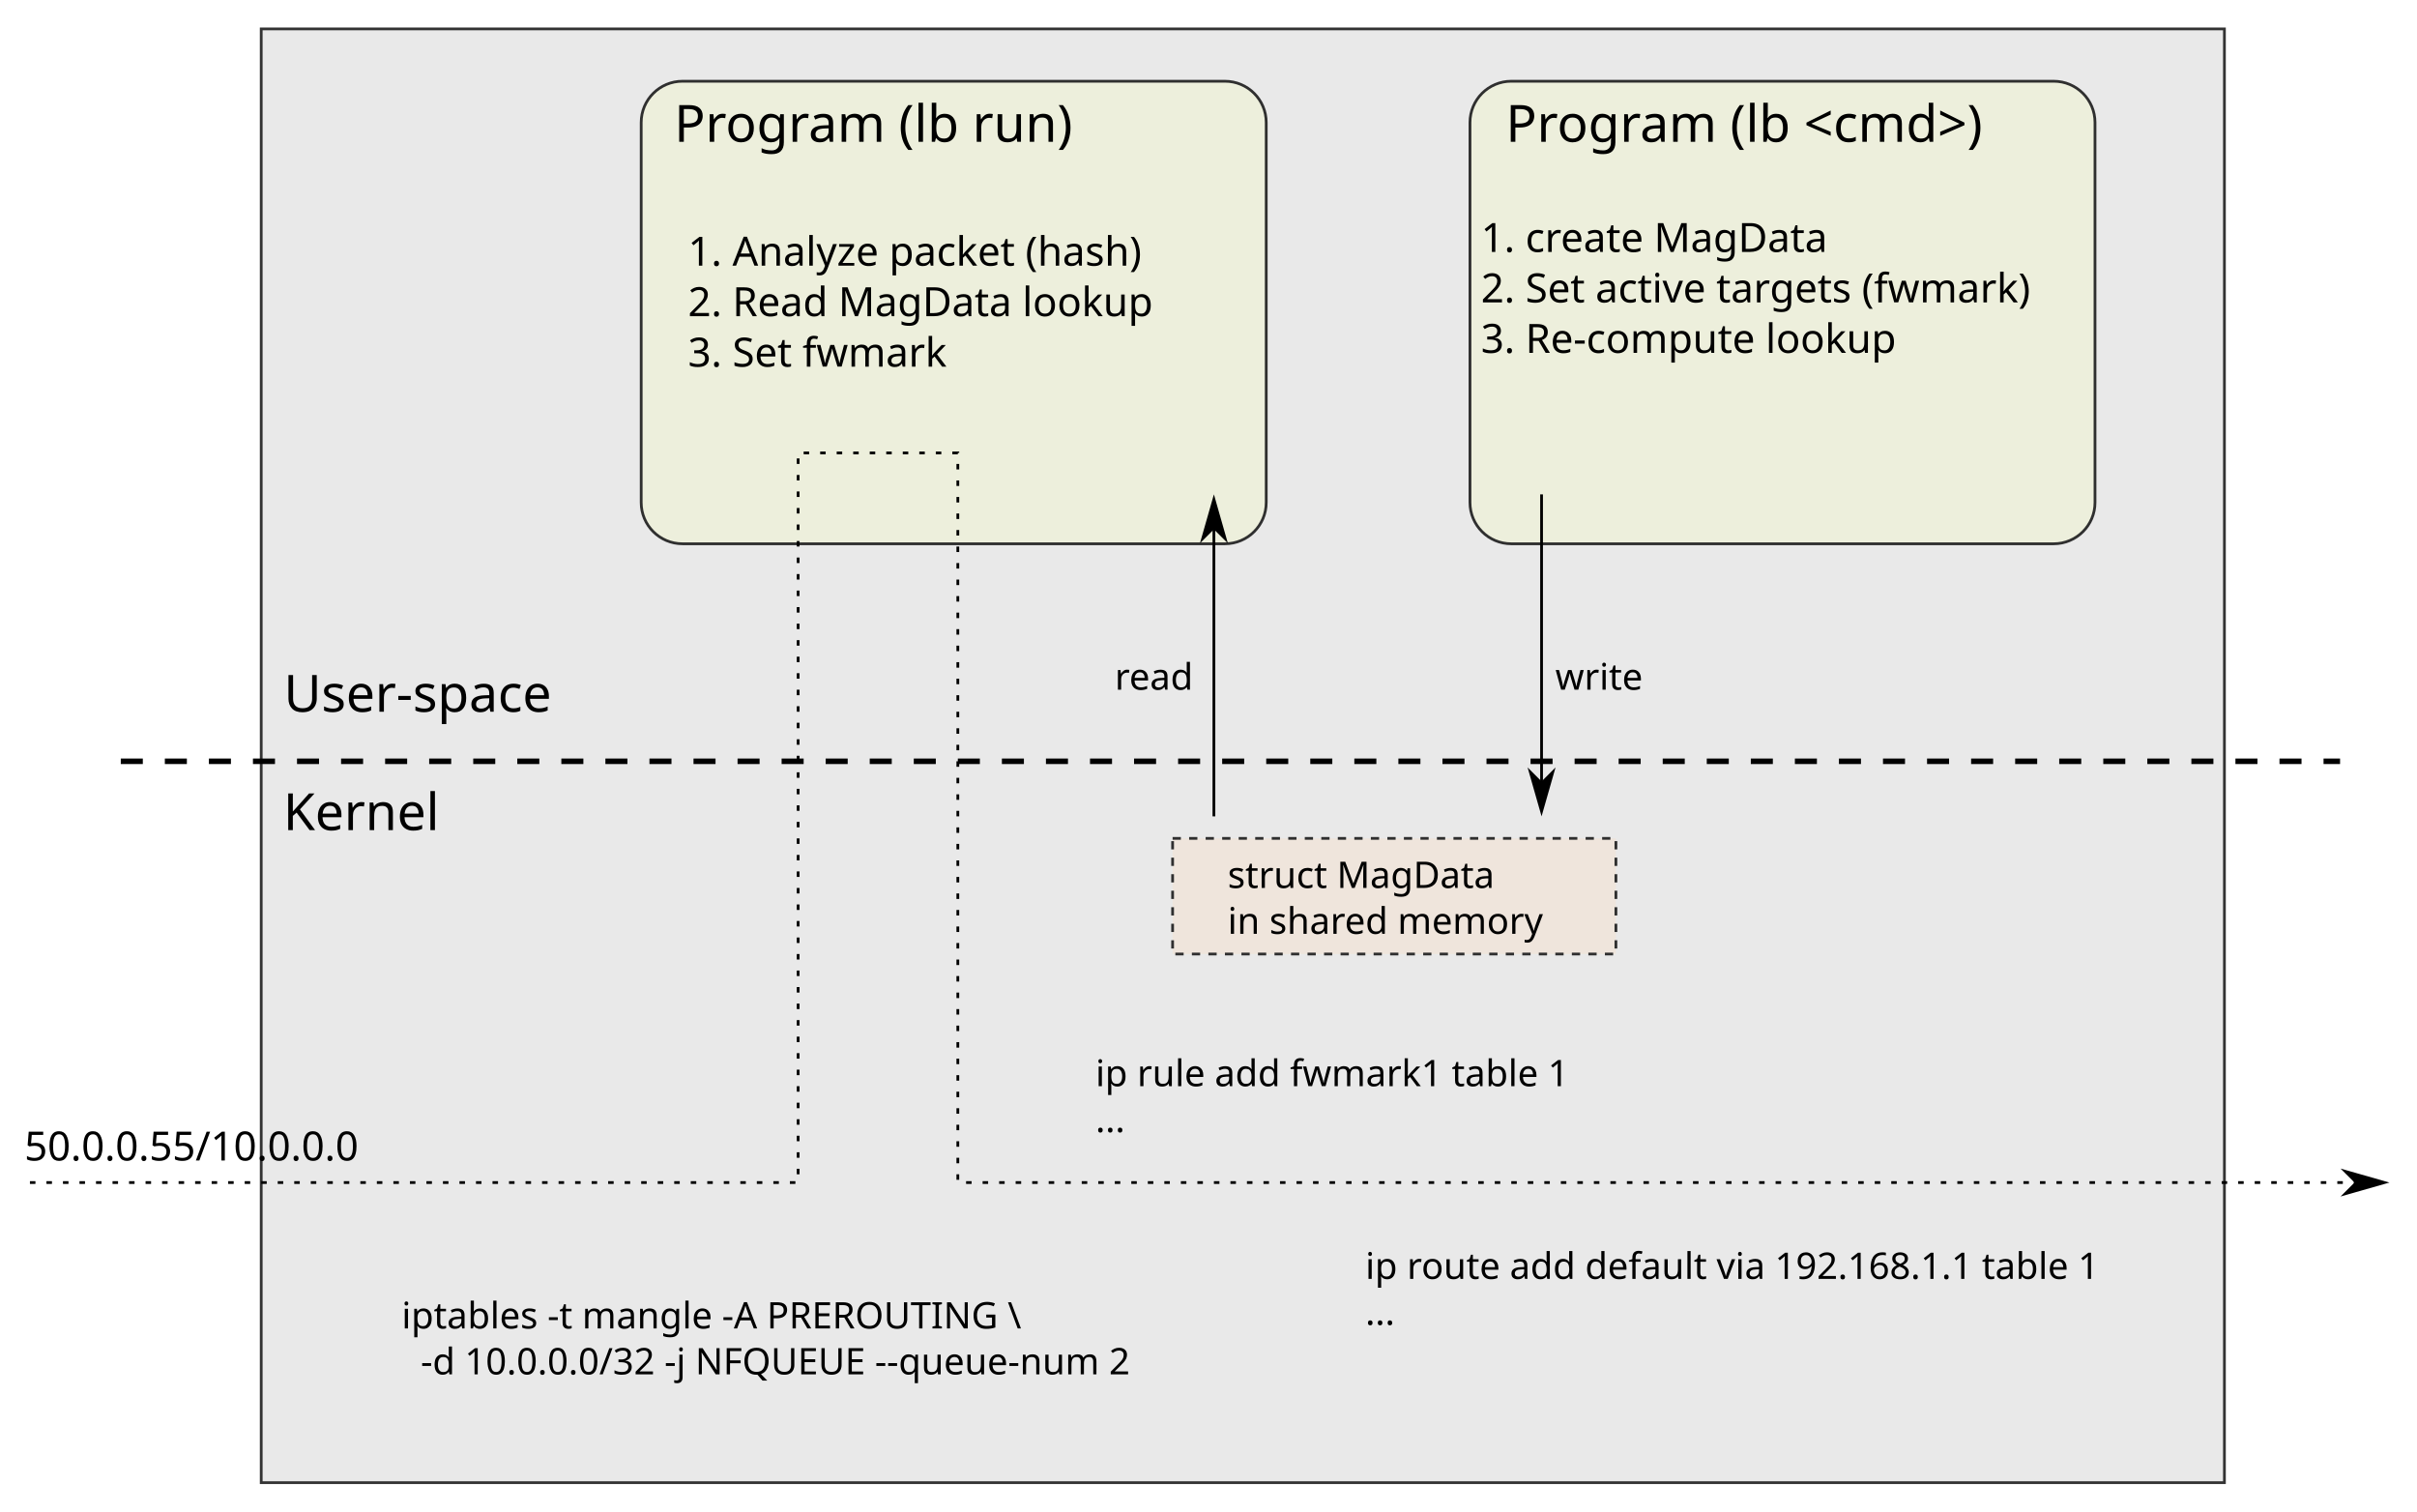
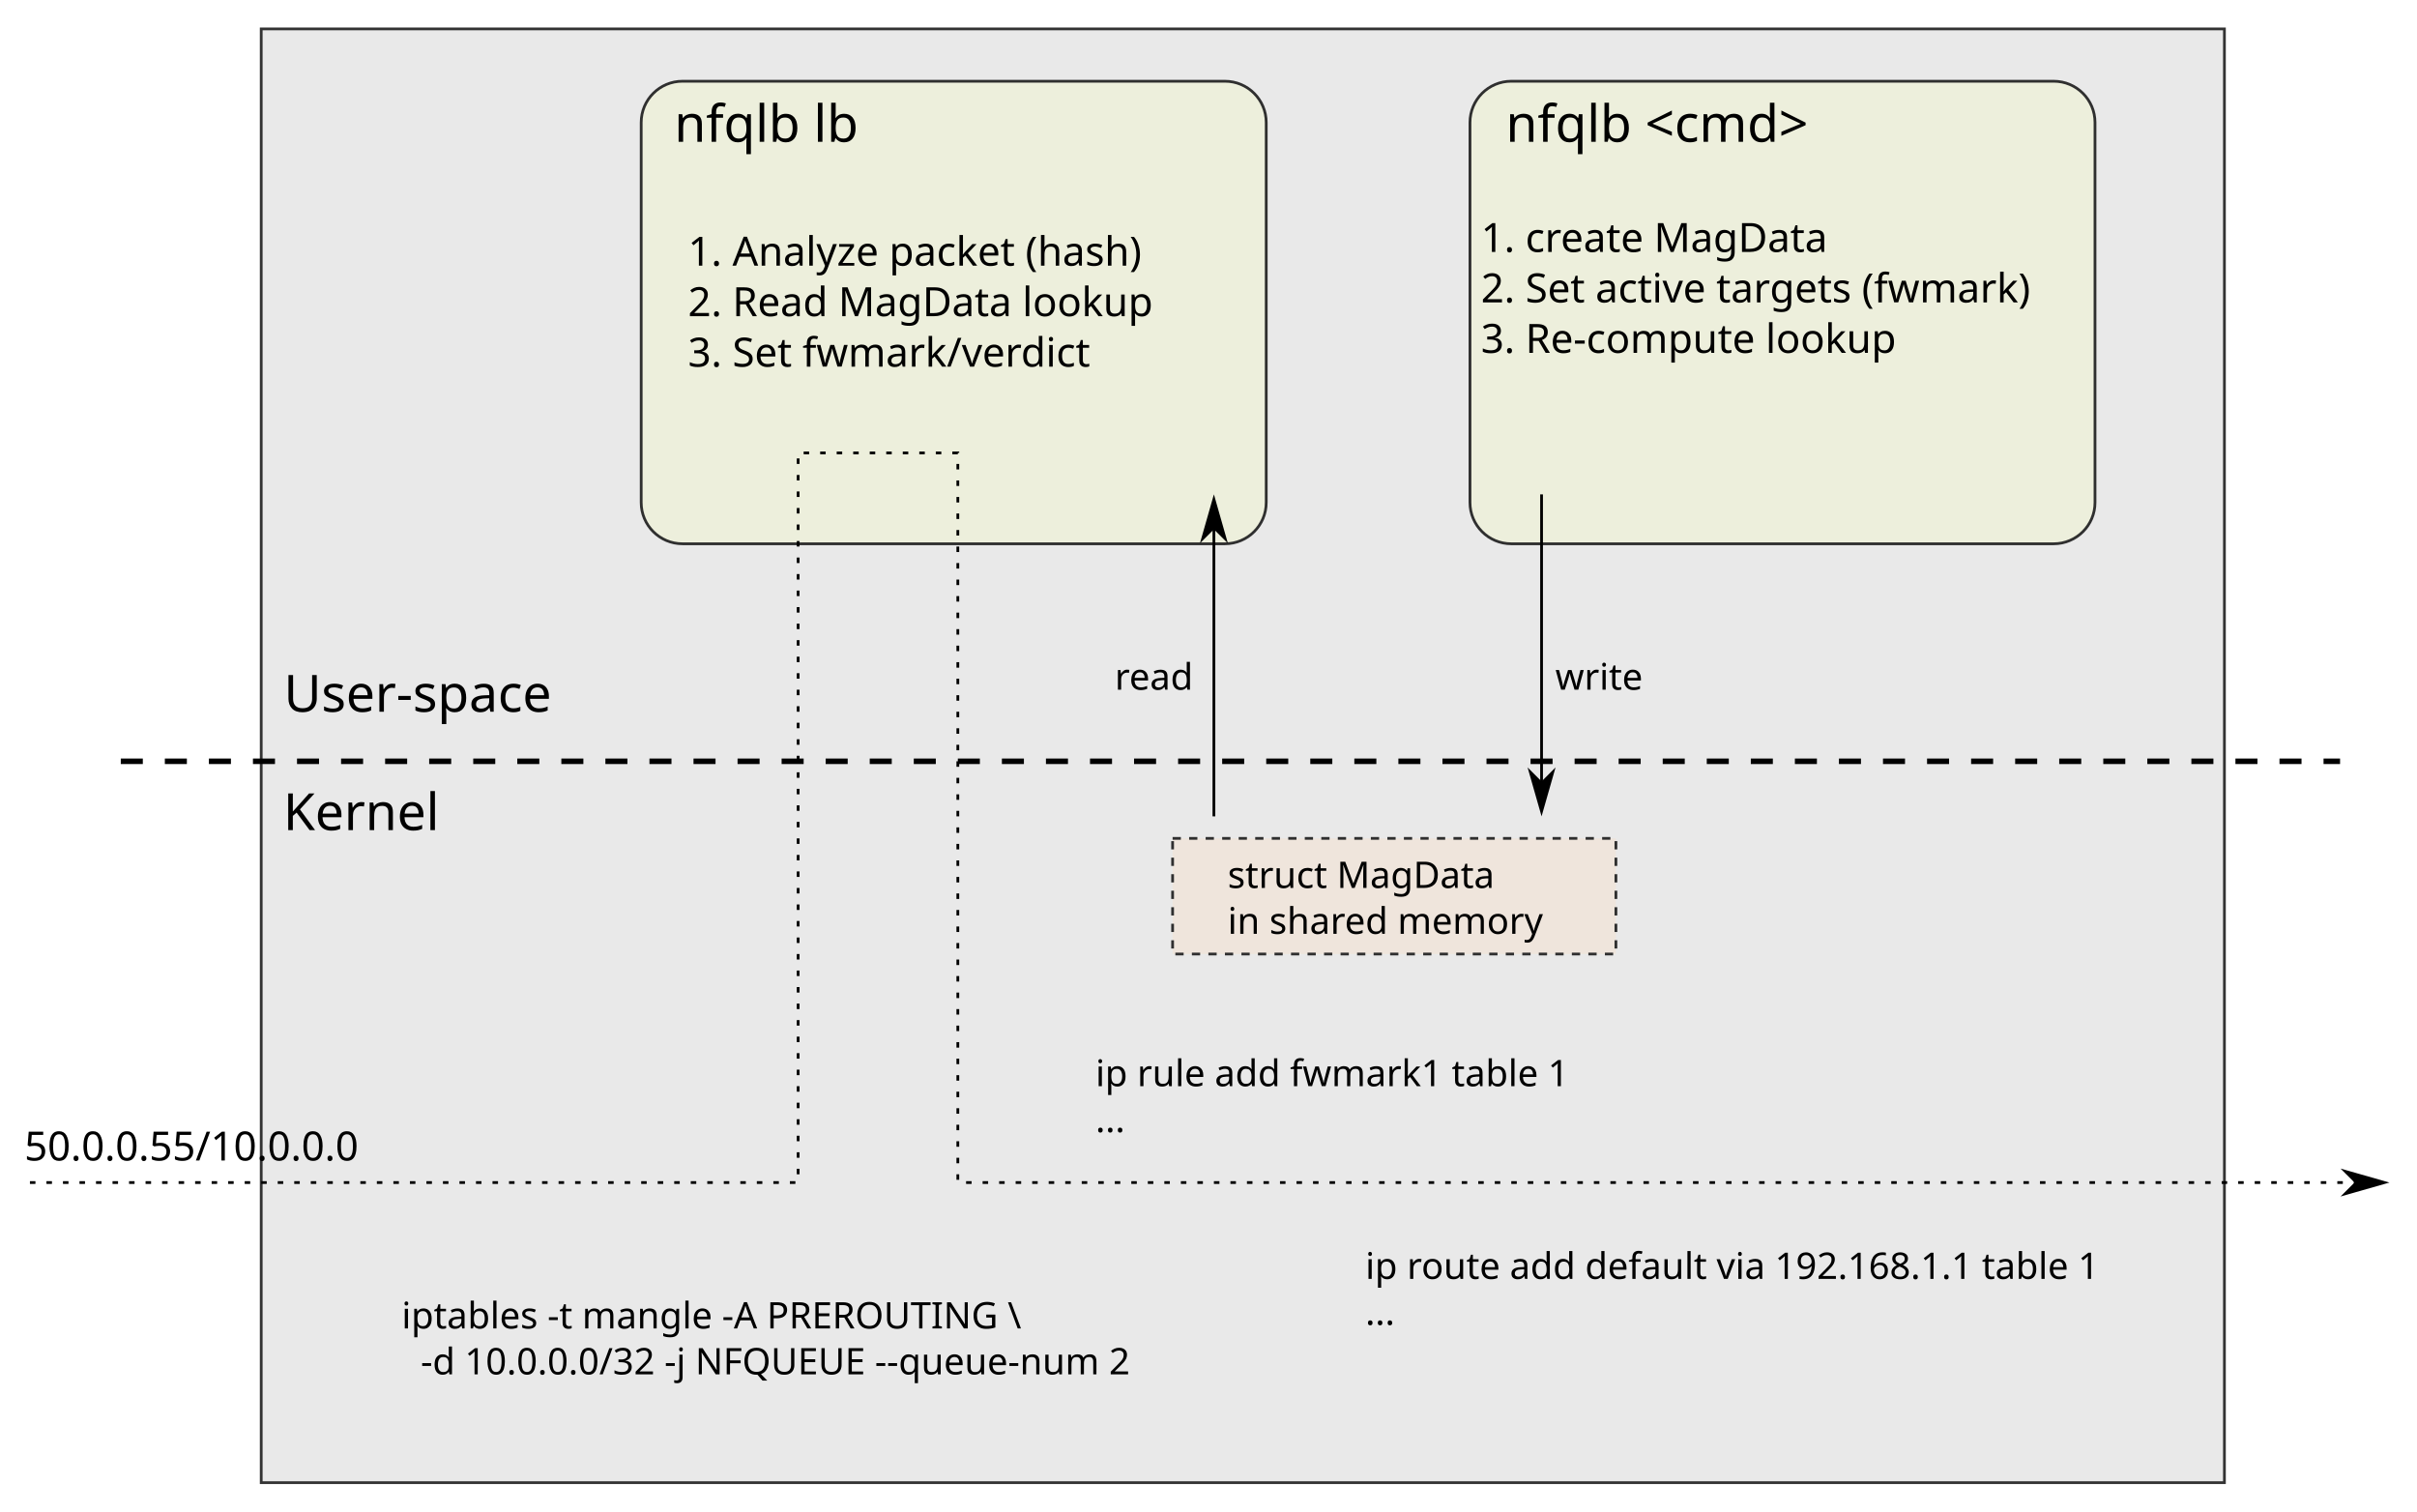
<svg xmlns="http://www.w3.org/2000/svg" xmlns:xlink="http://www.w3.org/1999/xlink" width="877.81" height="549" viewBox="0 0 877.81 549" version="1.1" id="SVGRoot">
  <defs id="defs3737">
    <marker style="overflow:visible" id="marker1492" refX="0" refY="0" orient="auto">
      <path transform="matrix(-0.8,0,0,-0.8,-10,0)" style="fill:#000000;fill-opacity:1;fill-rule:evenodd;stroke:#000000;stroke-width:1pt;stroke-opacity:1" d="M 0,0 5,-5 -12.5,0 5,5 Z" id="path1490" />
    </marker>
    <marker style="overflow:visible" id="marker1210" refX="0" refY="0" orient="auto">
      <path transform="matrix(-0.8,0,0,-0.8,-10,0)" style="fill:#000000;fill-opacity:1;fill-rule:evenodd;stroke:#000000;stroke-width:1pt;stroke-opacity:1" d="M 0,0 5,-5 -12.5,0 5,5 Z" id="path1208" />
    </marker>
    <marker orient="auto" refY="0" refX="0" id="Arrow1Lend" style="overflow:visible">
      <path id="path893" d="M 0,0 5,-5 -12.5,0 5,5 Z" style="fill:#000000;fill-opacity:1;fill-rule:evenodd;stroke:#000000;stroke-width:1pt;stroke-opacity:1" transform="matrix(-0.8,0,0,-0.8,-10,0)" />
    </marker>
    <marker orient="auto" refY="0" refX="0" id="marker5317" style="overflow:visible">
      <path id="path5315" d="m -2.5,-1 c 0,2.76 -2.24,5 -5,5 -2.76,0 -5,-2.24 -5,-5 0,-2.76 2.24,-5 5,-5 2.76,0 5,2.24 5,5 z" style="fill:#000000;fill-opacity:1;fill-rule:evenodd;stroke:#000000;stroke-width:1pt;stroke-opacity:1" transform="matrix(0.8,0,0,0.8,5.92,0.8)" />
    </marker>
  </defs>
  <g id="layer1" transform="translate(-70.13151,-78.5)">
    <rect style="opacity:0.8;vector-effect:none;fill:#e4e4e4;fill-opacity:1;stroke:#000000;stroke-width:1;stroke-linecap:butt;stroke-linejoin:miter;stroke-miterlimit:4;stroke-dasharray:none;stroke-dashoffset:0;stroke-opacity:1" id="rect849" width="713" height="528" x="165" y="89" />
    <path style="fill:none;stroke:#000000;stroke-width:2;stroke-linecap:butt;stroke-linejoin:miter;stroke-miterlimit:4;stroke-dasharray:8, 8;stroke-dashoffset:0;stroke-opacity:1" d="M 114,355 H 920" id="path851" />
    <text xml:space="preserve" style="font-style:normal;font-weight:normal;font-size:18.667px;line-height:1.25;font-family:sans-serif;letter-spacing:0px;word-spacing:0px;fill:#000000;fill-opacity:1;stroke:none" x="173" y="380" id="text855">
      <tspan id="tspan853" x="173" y="380">Kernel</tspan>
    </text>
    <text xml:space="preserve" style="font-style:normal;font-weight:normal;font-size:18.667px;line-height:1.25;font-family:sans-serif;letter-spacing:0px;word-spacing:0px;fill:#000000;fill-opacity:1;stroke:none" x="173.21" y="337" id="text859">
      <tspan id="tspan857" x="173.21" y="337">User-space</tspan>
    </text>
    <text xml:space="preserve" style="font-style:normal;font-weight:normal;font-size:13.333px;line-height:1.25;font-family:sans-serif;letter-spacing:0px;word-spacing:0px;fill:#000000;fill-opacity:1;stroke:none" x="216" y="561" id="text863">
      <tspan id="tspan861" x="216" y="561">iptables -t mangle -A PREROUTING \</tspan>
      <tspan x="216" y="577.667" id="tspan865">  -d 10.0.0.0/32 -j NFQUEUE --queue-num 2</tspan>
    </text>
    <rect style="opacity:0.8;vector-effect:none;fill:#eef0d8;fill-opacity:1;stroke:#000000;stroke-width:1;stroke-linecap:butt;stroke-linejoin:miter;stroke-miterlimit:4;stroke-dasharray:none;stroke-dashoffset:0;stroke-opacity:1" id="rect867" width="227" height="168" x="303" y="108" ry="15" />
    <text xml:space="preserve" style="font-style:normal;font-weight:normal;font-size:14.667px;line-height:1.25;font-family:sans-serif;letter-spacing:0px;word-spacing:0px;fill:#000000;fill-opacity:1;stroke:none" x="320" y="175" id="text874">
      <tspan id="tspan872" x="320" y="175">1. Analyze packet (hash)</tspan>
      <tspan x="320" y="193.333" id="tspan876">2. Read MagData lookup</tspan>
-       <tspan x="320" y="211.667" id="tspan886">3. Set fwmark</tspan>
+       <tspan x="320" y="211.667" id="tspan886">3. Set fwmark/verdict</tspan>
    </text>
    <rect style="opacity:0.8;vector-effect:none;fill:#f0e4d8;fill-opacity:1;stroke:#000000;stroke-width:1;stroke-linecap:butt;stroke-linejoin:miter;stroke-miterlimit:4;stroke-dasharray:3, 3;stroke-dashoffset:0;stroke-opacity:1" id="rect878" width="161" height="42" x="496" y="383" />
    <text xml:space="preserve" style="font-style:normal;font-weight:normal;font-size:13.333px;line-height:1.25;font-family:sans-serif;letter-spacing:0px;word-spacing:0px;fill:#000000;fill-opacity:1;stroke:none" x="516" y="401" id="text882">
      <tspan id="tspan880" x="516" y="401">struct MagData</tspan>
      <tspan x="516" y="417.667" id="tspan884">in shared memory</tspan>
    </text>
    <path style="fill:none;stroke:#000000;stroke-width:1px;stroke-linecap:butt;stroke-linejoin:miter;stroke-opacity:1;marker-end:url(#Arrow1Lend)" d="M 511,375 V 260" id="path888" />
    <text xml:space="preserve" style="font-style:normal;font-weight:normal;font-size:13.333px;line-height:1.25;font-family:sans-serif;letter-spacing:0px;word-spacing:0px;fill:#000000;fill-opacity:1;stroke:none" x="475" y="329" id="text1180">
      <tspan id="tspan1178" x="475" y="329">read</tspan>
    </text>
    <text xml:space="preserve" style="font-style:normal;font-weight:normal;font-size:18.667px;line-height:1.25;font-family:sans-serif;letter-spacing:0px;word-spacing:0px;fill:#000000;fill-opacity:1;stroke:none" x="315" y="130" id="text1184">
-       <tspan id="tspan1182" x="315" y="130">Program (lb run)</tspan>
+       <tspan id="tspan1182" x="315" y="130">nfqlb lb</tspan>
    </text>
    <use x="0" y="0" xlink:href="#rect867" id="use1186" transform="translate(301)" width="100%" height="100%" />
    <text id="text1190" y="130" x="617" style="font-style:normal;font-weight:normal;font-size:18.667px;line-height:1.25;font-family:sans-serif;letter-spacing:0px;word-spacing:0px;fill:#000000;fill-opacity:1;stroke:none" xml:space="preserve">
-       <tspan y="130" x="617" id="tspan1188">Program (lb &lt;cmd&gt;)</tspan>
+       <tspan y="130" x="617" id="tspan1188">nfqlb &lt;cmd&gt;</tspan>
    </text>
    <text xml:space="preserve" style="font-style:normal;font-weight:normal;font-size:14.667px;line-height:1.25;font-family:sans-serif;letter-spacing:0px;word-spacing:0px;fill:#000000;fill-opacity:1;stroke:none" x="608" y="170" id="text1194">
      <tspan id="tspan1192" x="608" y="170">1. create MagData</tspan>
      <tspan x="608" y="188.333" id="tspan1196">2. Set active targets (fwmark)</tspan>
      <tspan x="608" y="206.667" id="tspan1198">3. Re-compute lookup</tspan>
    </text>
    <path id="path1206" d="m 630,258.059 v 115" style="fill:none;stroke:#000000;stroke-width:1px;stroke-linecap:butt;stroke-linejoin:miter;stroke-opacity:1;marker-end:url(#marker1210)" />
    <path style="fill:none;stroke:#000000;stroke-width:1;stroke-linecap:butt;stroke-linejoin:miter;stroke-miterlimit:4;stroke-dasharray:2, 4;stroke-dashoffset:0;stroke-opacity:1;marker-end:url(#marker1492)" d="M 81,508 H 360 V 243 h 58 v 265 h 518" id="path1482" />
    <text xml:space="preserve" style="font-style:normal;font-weight:normal;font-size:13.333px;line-height:1.25;font-family:sans-serif;letter-spacing:0px;word-spacing:0px;fill:#000000;fill-opacity:1;stroke:none" x="468" y="473" id="text1538">
      <tspan id="tspan1536" x="468" y="473">ip rule add fwmark1 table 1</tspan>
      <tspan x="468" y="489.667" id="tspan1548">...</tspan>
    </text>
    <text xml:space="preserve" style="font-style:normal;font-weight:normal;font-size:13.333px;line-height:1.25;font-family:sans-serif;letter-spacing:0px;word-spacing:0px;fill:#000000;fill-opacity:1;stroke:none" x="566" y="543" id="text1542">
      <tspan id="tspan1540" x="566" y="543">ip route add default via 192.168.1.1 table 1</tspan>
      <tspan x="566" y="559.667" id="tspan1550">...</tspan>
    </text>
    <text xml:space="preserve" style="font-style:normal;font-weight:normal;font-size:14.667px;line-height:1.25;font-family:sans-serif;letter-spacing:0px;word-spacing:0px;fill:#000000;fill-opacity:1;stroke:none" x="79" y="500" id="text1546">
      <tspan id="tspan1544" x="79" y="500">50.0.0.55/10.0.0.0</tspan>
    </text>
    <text id="text1573" y="329" x="635" style="font-style:normal;font-weight:normal;font-size:13.333px;line-height:1.25;font-family:sans-serif;letter-spacing:0px;word-spacing:0px;fill:#000000;fill-opacity:1;stroke:none" xml:space="preserve">
      <tspan y="329" x="635" id="tspan1571">write</tspan>
    </text>
  </g>
</svg>
